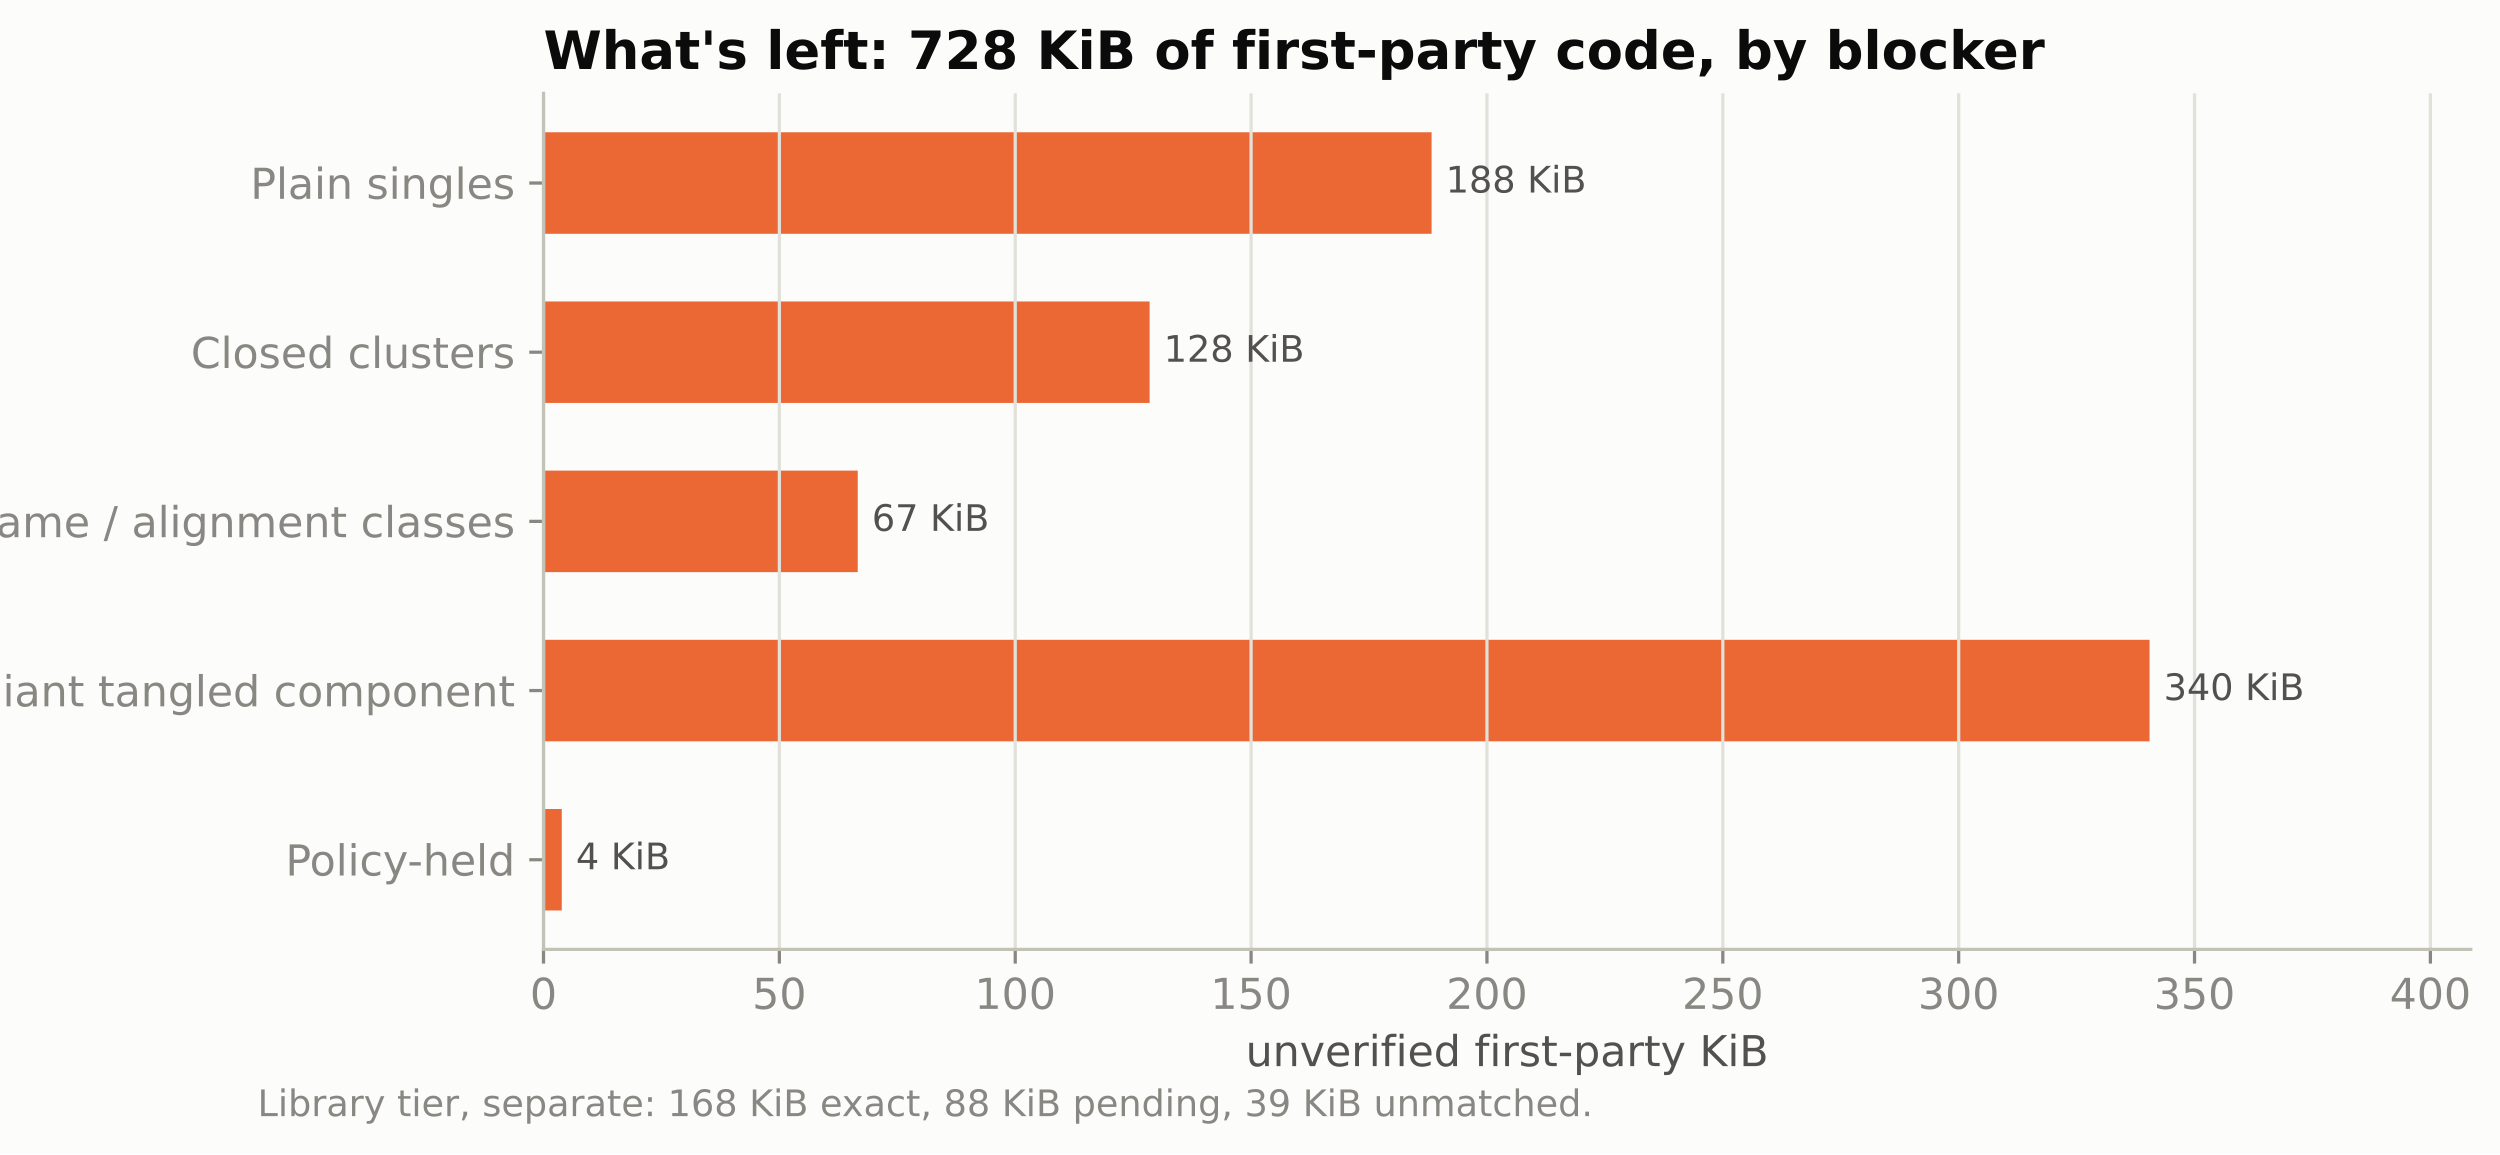
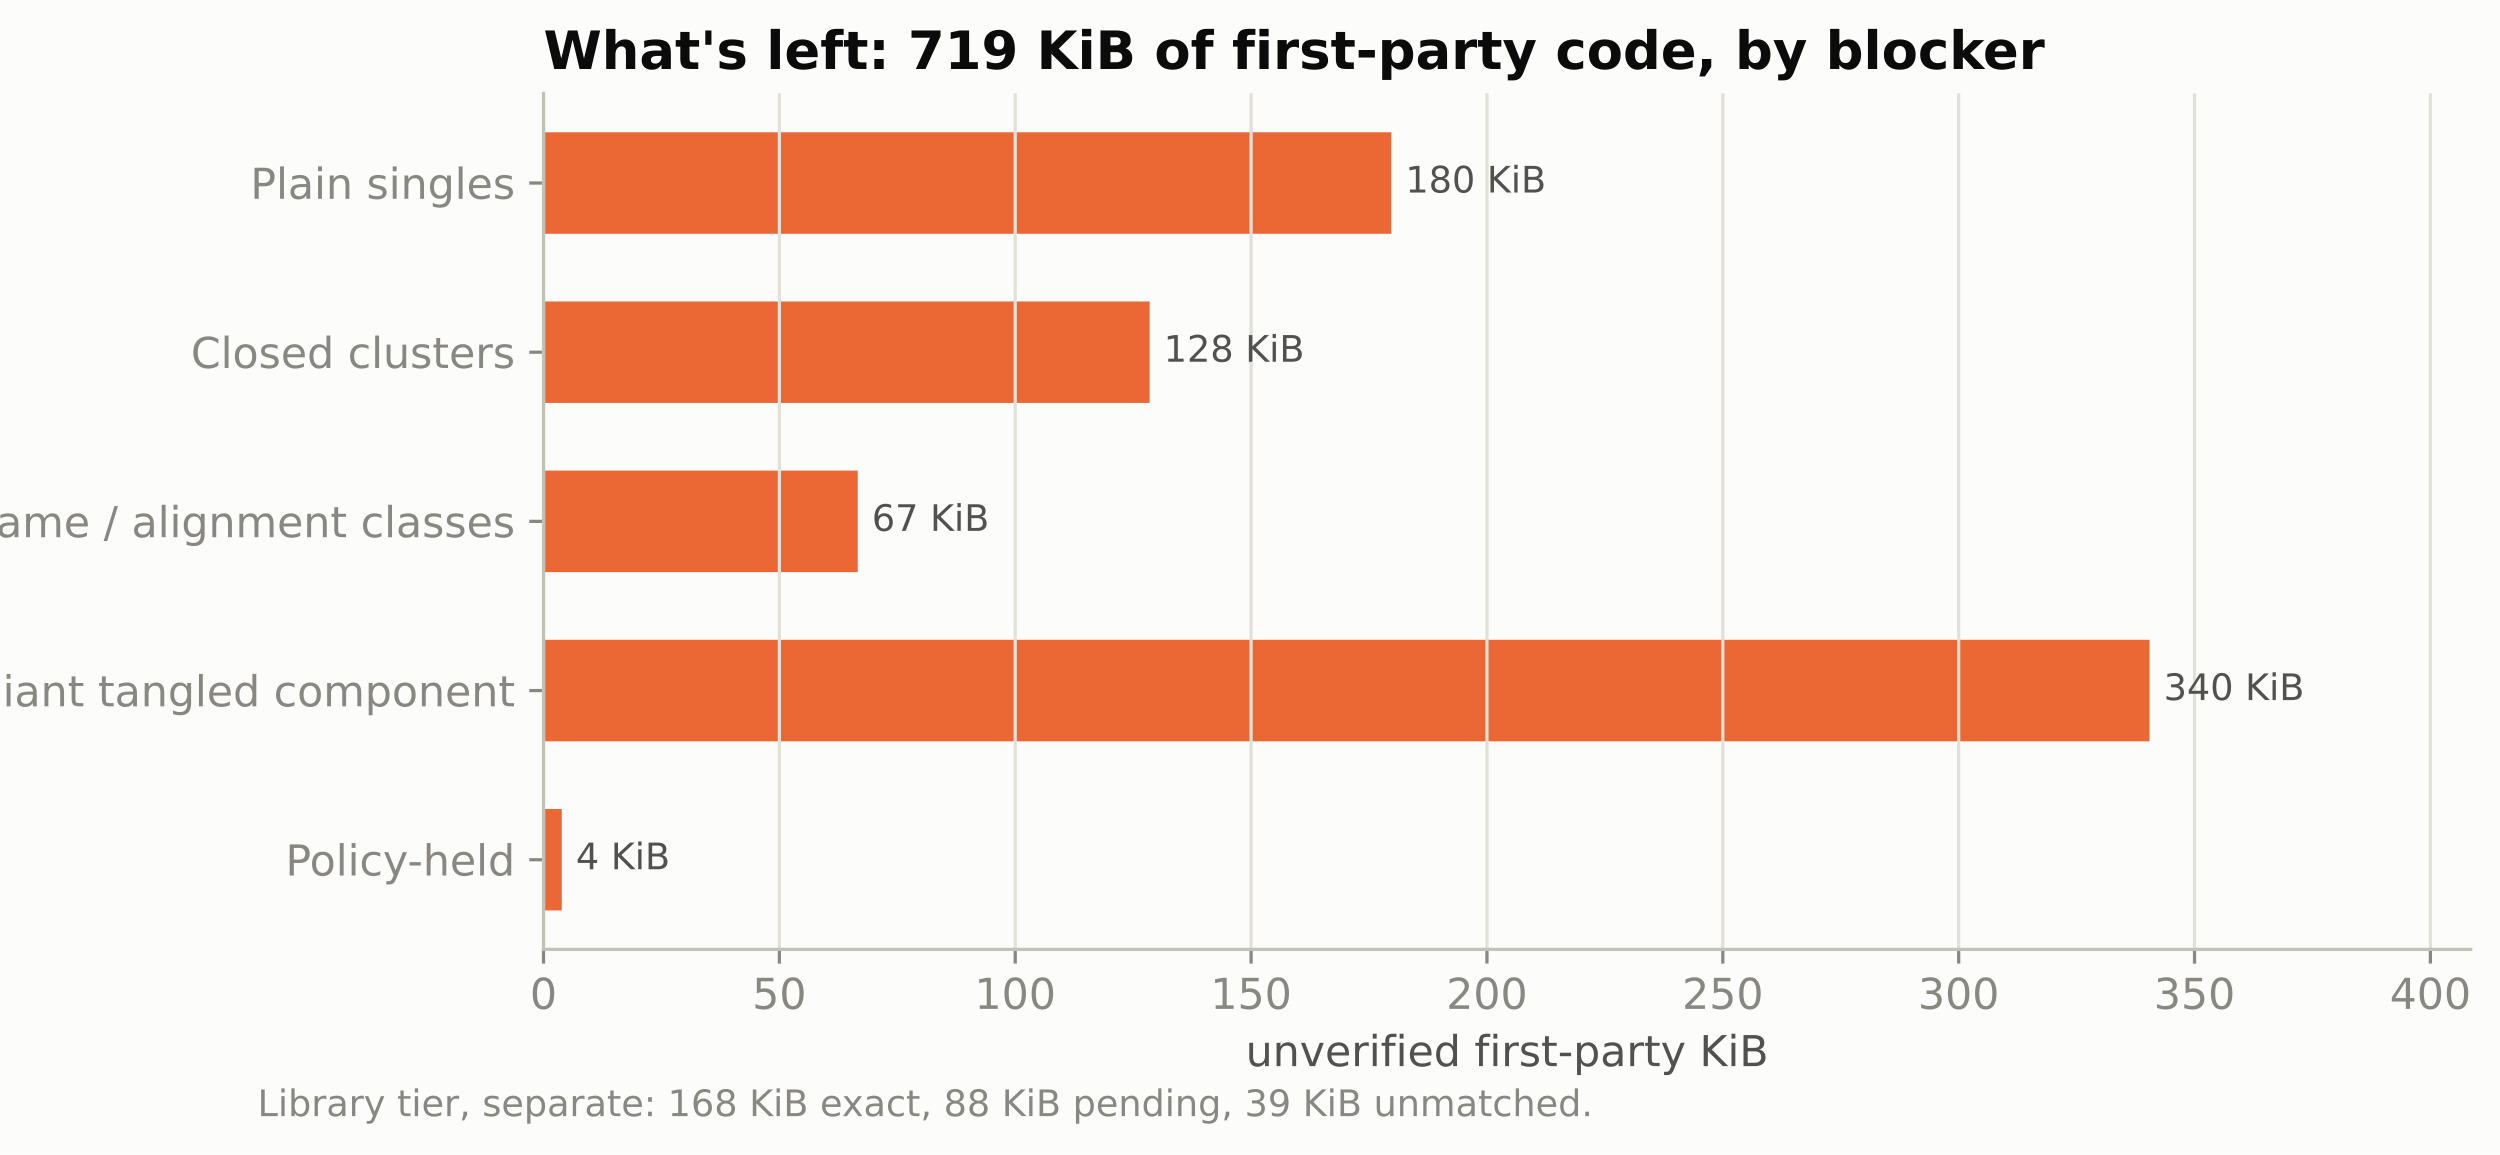
<svg xmlns="http://www.w3.org/2000/svg" xmlns:xlink="http://www.w3.org/1999/xlink" width="615.259pt" height="284.006pt" viewBox="0 0 615.259 284.006" version="1.1">
  <defs>
    <style type="text/css">*{stroke-linejoin: round; stroke-linecap: butt}</style>
  </defs>
  <g id="figure_1">
    <g id="patch_1">
      <path d="M -0 284.006  L 615.259 284.006  L 615.259 0  L -0 0  z " style="fill: #fcfcfb" />
    </g>
    <g id="axes_1">
      <g id="patch_2">
        <path d="M 133.759 233.648  L 608.059 233.648  L 608.059 22.976  L 133.759 22.976  z " style="fill: #fcfcfb" />
      </g>
      <g id="patch_3">
        <path d="M 133.759 224.072  L 138.254 224.072  L 138.254 199.092  L 133.759 199.092  z " clip-path="url(#pe3470cc458)" style="fill: #eb6834" />
      </g>
      <g id="patch_4">
        <path d="M 133.759 182.438  L 529.009 182.438  L 529.009 157.457  L 133.759 157.457  z " clip-path="url(#pe3470cc458)" style="fill: #eb6834" />
      </g>
      <g id="patch_5">
        <path d="M 133.759 140.803  L 211.091 140.803  L 211.091 115.822  L 133.759 115.822  z " clip-path="url(#pe3470cc458)" style="fill: #eb6834" />
      </g>
      <g id="patch_6">
        <path d="M 133.759 99.168  L 282.928 99.168  L 282.928 74.187  L 133.759 74.187  z " clip-path="url(#pe3470cc458)" style="fill: #eb6834" />
      </g>
      <g id="patch_7">
-         <path d="M 133.759 57.533  L 352.32 57.533  L 352.32 32.552  L 133.759 32.552  z " clip-path="url(#pe3470cc458)" style="fill: #eb6834" />
+         <path d="M 133.759 57.533  L 342.401 57.533  L 342.401 32.552  L 133.759 32.552  z " clip-path="url(#pe3470cc458)" style="fill: #eb6834" />
      </g>
      <g id="matplotlib.axis_1">
        <g id="xtick_1">
          <g id="line2d_1">
            <path d="M 133.759 233.648  L 133.759 22.976  " clip-path="url(#pe3470cc458)" style="fill: none; stroke: #e1e0d9; stroke-width: 0.8; stroke-linecap: square" />
          </g>
          <g id="line2d_2">
            <defs>
              <path id="mc9588ca993" d="M 0 0  L 0 3.5  " style="stroke: #898781; stroke-width: 0.8" />
            </defs>
            <g>
              <use xlink:href="#mc9588ca993" x="133.759" y="233.648" style="fill: #898781; stroke: #898781; stroke-width: 0.8" />
            </g>
          </g>
          <g id="text_1">
            <text style="font-size: 10.5px; font-family: 'Segoe UI', 'DejaVu Sans', 'Bitstream Vera Sans', 'Computer Modern Sans Serif', 'Lucida Grande', 'Verdana', 'Geneva', 'Lucid', 'Arial', 'Helvetica', 'Avant Garde', sans-serif; text-anchor: middle; fill: #898781" x="133.759" y="248.293" transform="rotate(-0 133.7589 248.2927)">0</text>
          </g>
        </g>
        <g id="xtick_2">
          <g id="line2d_3">
            <path d="M 191.805 233.648  L 191.805 22.976  " clip-path="url(#pe3470cc458)" style="fill: none; stroke: #e1e0d9; stroke-width: 0.8; stroke-linecap: square" />
          </g>
          <g id="line2d_4">
            <g>
              <use xlink:href="#mc9588ca993" x="191.805" y="233.648" style="fill: #898781; stroke: #898781; stroke-width: 0.8" />
            </g>
          </g>
          <g id="text_2">
            <text style="font-size: 10.5px; font-family: 'Segoe UI', 'DejaVu Sans', 'Bitstream Vera Sans', 'Computer Modern Sans Serif', 'Lucida Grande', 'Verdana', 'Geneva', 'Lucid', 'Arial', 'Helvetica', 'Avant Garde', sans-serif; text-anchor: middle; fill: #898781" x="191.805" y="248.293" transform="rotate(-0 191.8052 248.2927)">50</text>
          </g>
        </g>
        <g id="xtick_3">
          <g id="line2d_5">
            <path d="M 249.852 233.648  L 249.852 22.976  " clip-path="url(#pe3470cc458)" style="fill: none; stroke: #e1e0d9; stroke-width: 0.8; stroke-linecap: square" />
          </g>
          <g id="line2d_6">
            <g>
              <use xlink:href="#mc9588ca993" x="249.852" y="233.648" style="fill: #898781; stroke: #898781; stroke-width: 0.8" />
            </g>
          </g>
          <g id="text_3">
            <text style="font-size: 10.5px; font-family: 'Segoe UI', 'DejaVu Sans', 'Bitstream Vera Sans', 'Computer Modern Sans Serif', 'Lucida Grande', 'Verdana', 'Geneva', 'Lucid', 'Arial', 'Helvetica', 'Avant Garde', sans-serif; text-anchor: middle; fill: #898781" x="249.852" y="248.293" transform="rotate(-0 249.8515 248.2927)">100</text>
          </g>
        </g>
        <g id="xtick_4">
          <g id="line2d_7">
            <path d="M 307.898 233.648  L 307.898 22.976  " clip-path="url(#pe3470cc458)" style="fill: none; stroke: #e1e0d9; stroke-width: 0.8; stroke-linecap: square" />
          </g>
          <g id="line2d_8">
            <g>
              <use xlink:href="#mc9588ca993" x="307.898" y="233.648" style="fill: #898781; stroke: #898781; stroke-width: 0.8" />
            </g>
          </g>
          <g id="text_4">
            <text style="font-size: 10.5px; font-family: 'Segoe UI', 'DejaVu Sans', 'Bitstream Vera Sans', 'Computer Modern Sans Serif', 'Lucida Grande', 'Verdana', 'Geneva', 'Lucid', 'Arial', 'Helvetica', 'Avant Garde', sans-serif; text-anchor: middle; fill: #898781" x="307.898" y="248.293" transform="rotate(-0 307.8978 248.2927)">150</text>
          </g>
        </g>
        <g id="xtick_5">
          <g id="line2d_9">
            <path d="M 365.944 233.648  L 365.944 22.976  " clip-path="url(#pe3470cc458)" style="fill: none; stroke: #e1e0d9; stroke-width: 0.8; stroke-linecap: square" />
          </g>
          <g id="line2d_10">
            <g>
              <use xlink:href="#mc9588ca993" x="365.944" y="233.648" style="fill: #898781; stroke: #898781; stroke-width: 0.8" />
            </g>
          </g>
          <g id="text_5">
            <text style="font-size: 10.5px; font-family: 'Segoe UI', 'DejaVu Sans', 'Bitstream Vera Sans', 'Computer Modern Sans Serif', 'Lucida Grande', 'Verdana', 'Geneva', 'Lucid', 'Arial', 'Helvetica', 'Avant Garde', sans-serif; text-anchor: middle; fill: #898781" x="365.944" y="248.293" transform="rotate(-0 365.9441 248.2927)">200</text>
          </g>
        </g>
        <g id="xtick_6">
          <g id="line2d_11">
            <path d="M 423.99 233.648  L 423.99 22.976  " clip-path="url(#pe3470cc458)" style="fill: none; stroke: #e1e0d9; stroke-width: 0.8; stroke-linecap: square" />
          </g>
          <g id="line2d_12">
            <g>
              <use xlink:href="#mc9588ca993" x="423.99" y="233.648" style="fill: #898781; stroke: #898781; stroke-width: 0.8" />
            </g>
          </g>
          <g id="text_6">
            <text style="font-size: 10.5px; font-family: 'Segoe UI', 'DejaVu Sans', 'Bitstream Vera Sans', 'Computer Modern Sans Serif', 'Lucida Grande', 'Verdana', 'Geneva', 'Lucid', 'Arial', 'Helvetica', 'Avant Garde', sans-serif; text-anchor: middle; fill: #898781" x="423.99" y="248.293" transform="rotate(-0 423.9904 248.2927)">250</text>
          </g>
        </g>
        <g id="xtick_7">
          <g id="line2d_13">
            <path d="M 482.037 233.648  L 482.037 22.976  " clip-path="url(#pe3470cc458)" style="fill: none; stroke: #e1e0d9; stroke-width: 0.8; stroke-linecap: square" />
          </g>
          <g id="line2d_14">
            <g>
              <use xlink:href="#mc9588ca993" x="482.037" y="233.648" style="fill: #898781; stroke: #898781; stroke-width: 0.8" />
            </g>
          </g>
          <g id="text_7">
            <text style="font-size: 10.5px; font-family: 'Segoe UI', 'DejaVu Sans', 'Bitstream Vera Sans', 'Computer Modern Sans Serif', 'Lucida Grande', 'Verdana', 'Geneva', 'Lucid', 'Arial', 'Helvetica', 'Avant Garde', sans-serif; text-anchor: middle; fill: #898781" x="482.037" y="248.293" transform="rotate(-0 482.0367 248.2927)">300</text>
          </g>
        </g>
        <g id="xtick_8">
          <g id="line2d_15">
            <path d="M 540.083 233.648  L 540.083 22.976  " clip-path="url(#pe3470cc458)" style="fill: none; stroke: #e1e0d9; stroke-width: 0.8; stroke-linecap: square" />
          </g>
          <g id="line2d_16">
            <g>
              <use xlink:href="#mc9588ca993" x="540.083" y="233.648" style="fill: #898781; stroke: #898781; stroke-width: 0.8" />
            </g>
          </g>
          <g id="text_8">
            <text style="font-size: 10.5px; font-family: 'Segoe UI', 'DejaVu Sans', 'Bitstream Vera Sans', 'Computer Modern Sans Serif', 'Lucida Grande', 'Verdana', 'Geneva', 'Lucid', 'Arial', 'Helvetica', 'Avant Garde', sans-serif; text-anchor: middle; fill: #898781" x="540.083" y="248.293" transform="rotate(-0 540.0831 248.2927)">350</text>
          </g>
        </g>
        <g id="xtick_9">
          <g id="line2d_17">
            <path d="M 598.129 233.648  L 598.129 22.976  " clip-path="url(#pe3470cc458)" style="fill: none; stroke: #e1e0d9; stroke-width: 0.8; stroke-linecap: square" />
          </g>
          <g id="line2d_18">
            <g>
              <use xlink:href="#mc9588ca993" x="598.129" y="233.648" style="fill: #898781; stroke: #898781; stroke-width: 0.8" />
            </g>
          </g>
          <g id="text_9">
            <text style="font-size: 10.5px; font-family: 'Segoe UI', 'DejaVu Sans', 'Bitstream Vera Sans', 'Computer Modern Sans Serif', 'Lucida Grande', 'Verdana', 'Geneva', 'Lucid', 'Arial', 'Helvetica', 'Avant Garde', sans-serif; text-anchor: middle; fill: #898781" x="598.129" y="248.293" transform="rotate(-0 598.1294 248.2927)">400</text>
          </g>
        </g>
        <g id="text_10">
          <text style="font-size: 10.5px; font-family: 'Segoe UI', 'DejaVu Sans', 'Bitstream Vera Sans', 'Computer Modern Sans Serif', 'Lucida Grande', 'Verdana', 'Geneva', 'Lucid', 'Arial', 'Helvetica', 'Avant Garde', sans-serif; text-anchor: middle; fill: #52514e" x="370.909" y="262.387" transform="rotate(-0 370.9089 262.3873)">unverified first-party KiB</text>
        </g>
      </g>
      <g id="matplotlib.axis_2">
        <g id="ytick_1">
          <g id="line2d_19">
            <defs>
              <path id="mee49852863" d="M 0 0  L -3.5 0  " style="stroke: #898781; stroke-width: 0.8" />
            </defs>
            <g>
              <use xlink:href="#mee49852863" x="133.759" y="211.582" style="fill: #898781; stroke: #898781; stroke-width: 0.8" />
            </g>
          </g>
          <g id="text_11">
            <text style="font-size: 10.5px; font-family: 'Segoe UI', 'DejaVu Sans', 'Bitstream Vera Sans', 'Computer Modern Sans Serif', 'Lucida Grande', 'Verdana', 'Geneva', 'Lucid', 'Arial', 'Helvetica', 'Avant Garde', sans-serif; text-anchor: end; fill: #898781" x="126.759" y="215.469" transform="rotate(-0 126.7589 215.4686)">Policy-held</text>
          </g>
        </g>
        <g id="ytick_2">
          <g id="line2d_20">
            <g>
              <use xlink:href="#mee49852863" x="133.759" y="169.947" style="fill: #898781; stroke: #898781; stroke-width: 0.8" />
            </g>
          </g>
          <g id="text_12">
            <text style="font-size: 10.5px; font-family: 'Segoe UI', 'DejaVu Sans', 'Bitstream Vera Sans', 'Computer Modern Sans Serif', 'Lucida Grande', 'Verdana', 'Geneva', 'Lucid', 'Arial', 'Helvetica', 'Avant Garde', sans-serif; text-anchor: end; fill: #898781" x="126.759" y="173.834" transform="rotate(-0 126.7589 173.8338)">Giant tangled component</text>
          </g>
        </g>
        <g id="ytick_3">
          <g id="line2d_21">
            <g>
              <use xlink:href="#mee49852863" x="133.759" y="128.312" style="fill: #898781; stroke: #898781; stroke-width: 0.8" />
            </g>
          </g>
          <g id="text_13">
            <text style="font-size: 10.5px; font-family: 'Segoe UI', 'DejaVu Sans', 'Bitstream Vera Sans', 'Computer Modern Sans Serif', 'Lucida Grande', 'Verdana', 'Geneva', 'Lucid', 'Arial', 'Helvetica', 'Avant Garde', sans-serif; text-anchor: end; fill: #898781" x="126.759" y="132.199" transform="rotate(-0 126.7589 132.199)">Frame / alignment classes</text>
          </g>
        </g>
        <g id="ytick_4">
          <g id="line2d_22">
            <g>
              <use xlink:href="#mee49852863" x="133.759" y="86.678" style="fill: #898781; stroke: #898781; stroke-width: 0.8" />
            </g>
          </g>
          <g id="text_14">
            <text style="font-size: 10.5px; font-family: 'Segoe UI', 'DejaVu Sans', 'Bitstream Vera Sans', 'Computer Modern Sans Serif', 'Lucida Grande', 'Verdana', 'Geneva', 'Lucid', 'Arial', 'Helvetica', 'Avant Garde', sans-serif; text-anchor: end; fill: #898781" x="126.759" y="90.564" transform="rotate(-0 126.7589 90.56426)">Closed clusters</text>
          </g>
        </g>
        <g id="ytick_5">
          <g id="line2d_23">
            <g>
              <use xlink:href="#mee49852863" x="133.759" y="45.043" style="fill: #898781; stroke: #898781; stroke-width: 0.8" />
            </g>
          </g>
          <g id="text_15">
            <text style="font-size: 10.5px; font-family: 'Segoe UI', 'DejaVu Sans', 'Bitstream Vera Sans', 'Computer Modern Sans Serif', 'Lucida Grande', 'Verdana', 'Geneva', 'Lucid', 'Arial', 'Helvetica', 'Avant Garde', sans-serif; text-anchor: end; fill: #898781" x="126.759" y="48.929" transform="rotate(-0 126.7589 48.92948)">Plain singles</text>
          </g>
        </g>
      </g>
      <g id="patch_8">
        <path d="M 133.759 233.648  L 133.759 22.976  " style="fill: none; stroke: #c3c2b7; stroke-width: 0.8; stroke-linejoin: miter; stroke-linecap: square" />
      </g>
      <g id="patch_9">
        <path d="M 133.759 233.648  L 608.059 233.648  " style="fill: none; stroke: #c3c2b7; stroke-width: 0.8; stroke-linejoin: miter; stroke-linecap: square" />
      </g>
      <g id="text_16">
        <text style="font-size: 9px; font-family: 'Segoe UI', 'DejaVu Sans', 'Bitstream Vera Sans', 'Computer Modern Sans Serif', 'Lucida Grande', 'Verdana', 'Geneva', 'Lucid', 'Arial', 'Helvetica', 'Avant Garde', sans-serif; text-anchor: start; fill: #52514e" x="141.737" y="213.924" transform="rotate(-0 141.7369 213.9242)">4 KiB</text>
      </g>
      <g id="text_17">
        <text style="font-size: 9px; font-family: 'Segoe UI', 'DejaVu Sans', 'Bitstream Vera Sans', 'Computer Modern Sans Serif', 'Lucida Grande', 'Verdana', 'Geneva', 'Lucid', 'Arial', 'Helvetica', 'Avant Garde', sans-serif; text-anchor: start; fill: #52514e" x="532.492" y="172.289" transform="rotate(-0 532.4917 172.2894)">340 KiB</text>
      </g>
      <g id="text_18">
        <text style="font-size: 9px; font-family: 'Segoe UI', 'DejaVu Sans', 'Bitstream Vera Sans', 'Computer Modern Sans Serif', 'Lucida Grande', 'Verdana', 'Geneva', 'Lucid', 'Arial', 'Helvetica', 'Avant Garde', sans-serif; text-anchor: start; fill: #52514e" x="214.574" y="130.655" transform="rotate(-0 214.5736 130.6546)">67 KiB</text>
      </g>
      <g id="text_19">
        <text style="font-size: 9px; font-family: 'Segoe UI', 'DejaVu Sans', 'Bitstream Vera Sans', 'Computer Modern Sans Serif', 'Lucida Grande', 'Verdana', 'Geneva', 'Lucid', 'Arial', 'Helvetica', 'Avant Garde', sans-serif; text-anchor: start; fill: #52514e" x="286.41" y="89.02" transform="rotate(-0 286.4105 89.01982)">128 KiB</text>
      </g>
      <g id="text_20">
-         <text style="font-size: 9px; font-family: 'Segoe UI', 'DejaVu Sans', 'Bitstream Vera Sans', 'Computer Modern Sans Serif', 'Lucida Grande', 'Verdana', 'Geneva', 'Lucid', 'Arial', 'Helvetica', 'Avant Garde', sans-serif; text-anchor: start; fill: #52514e" x="355.803" y="47.385" transform="rotate(-0 355.803 47.38504)">188 KiB</text>
+         <text style="font-size: 9px; font-family: 'Segoe UI', 'DejaVu Sans', 'Bitstream Vera Sans', 'Computer Modern Sans Serif', 'Lucida Grande', 'Verdana', 'Geneva', 'Lucid', 'Arial', 'Helvetica', 'Avant Garde', sans-serif; text-anchor: start; fill: #52514e" x="345.884" y="47.385" transform="rotate(-0 345.8841 47.38504)">180 KiB</text>
      </g>
      <g id="text_21">
-         <text style="font-weight: 700; font-size: 13px; font-family: 'Segoe UI', 'DejaVu Sans', 'Bitstream Vera Sans', 'Computer Modern Sans Serif', 'Lucida Grande', 'Verdana', 'Geneva', 'Lucid', 'Arial', 'Helvetica', 'Avant Garde', sans-serif; text-anchor: start; fill: #0b0b0b" x="133.759" y="16.976" transform="rotate(-0 133.7589 16.97641)">What's left: 728 KiB of first-party code, by blocker</text>
+         <text style="font-weight: 700; font-size: 13px; font-family: 'Segoe UI', 'DejaVu Sans', 'Bitstream Vera Sans', 'Computer Modern Sans Serif', 'Lucida Grande', 'Verdana', 'Geneva', 'Lucid', 'Arial', 'Helvetica', 'Avant Garde', sans-serif; text-anchor: start; fill: #0b0b0b" x="133.759" y="16.976" transform="rotate(-0 133.7589 16.97641)">What's left: 719 KiB of first-party code, by blocker</text>
      </g>
    </g>
    <g id="text_22">
      <text style="font-size: 9px; font-family: 'Segoe UI', 'DejaVu Sans', 'Bitstream Vera Sans', 'Computer Modern Sans Serif', 'Lucida Grande', 'Verdana', 'Geneva', 'Lucid', 'Arial', 'Helvetica', 'Avant Garde', sans-serif; text-anchor: start; fill: #898781" x="63.379" y="274.688" transform="rotate(-0 63.37891 274.6884)">Library tier, separate: 168 KiB exact, 88 KiB pending, 39 KiB unmatched.</text>
    </g>
  </g>
  <defs>
    <clipPath id="pe3470cc458">
      <rect x="133.759" y="22.976" width="474.3" height="210.672" />
    </clipPath>
  </defs>
</svg>
